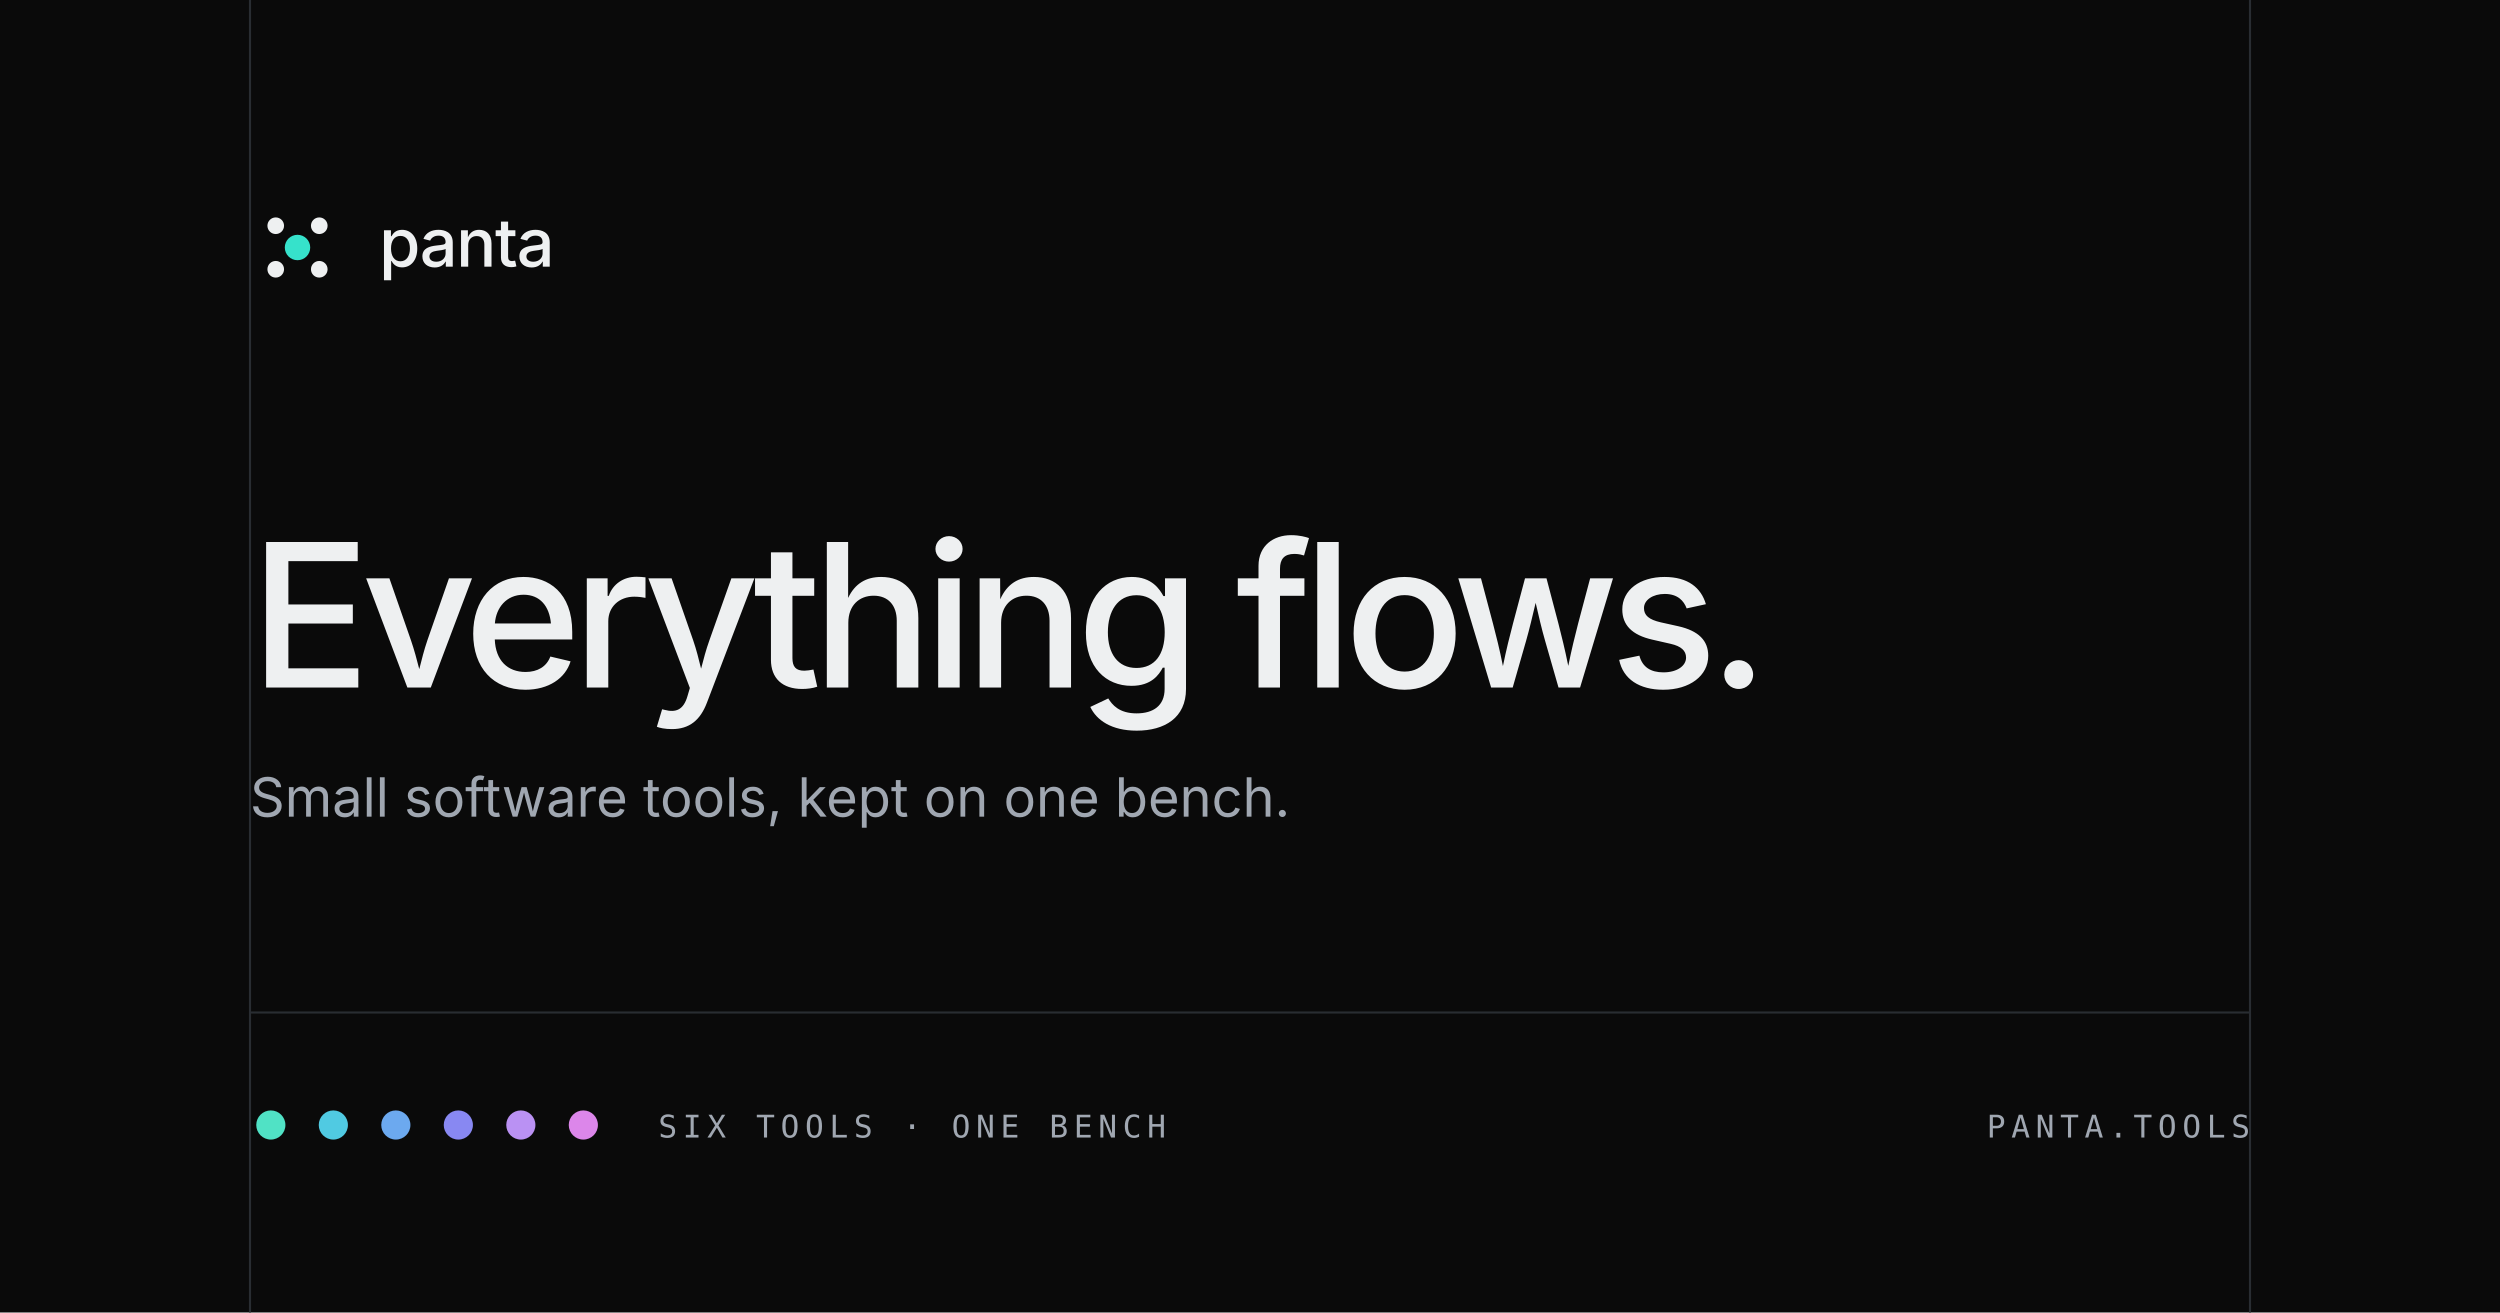
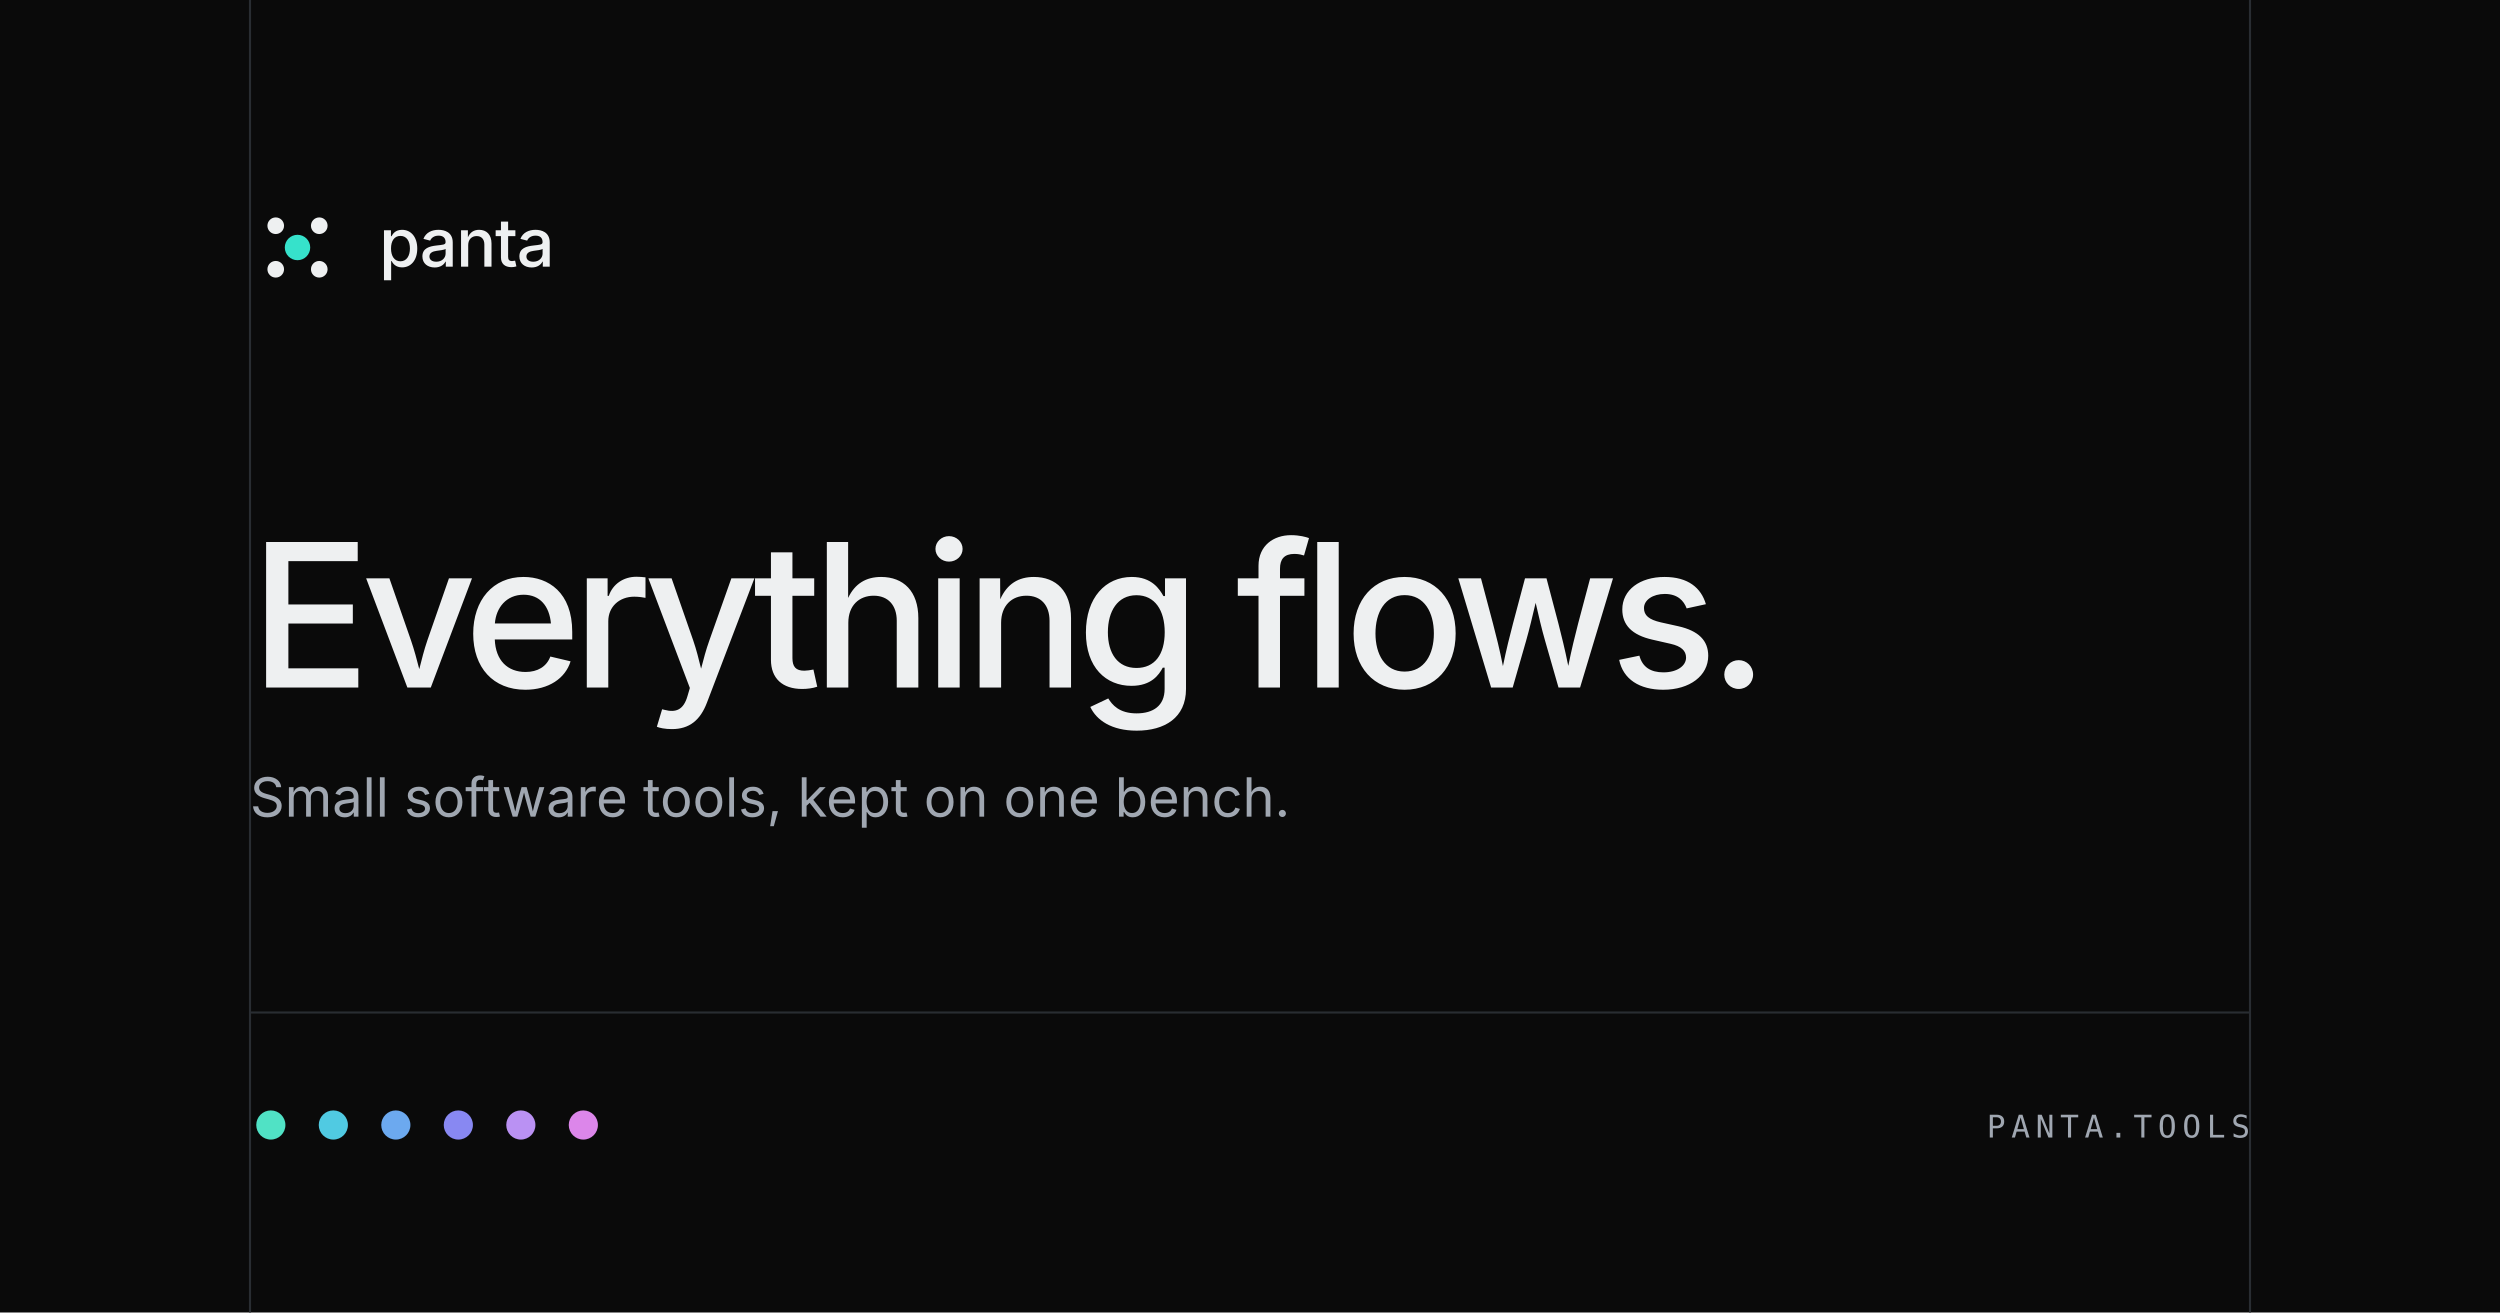
<svg xmlns="http://www.w3.org/2000/svg" viewBox="0 0 1200 630" width="1200" height="630" role="img" aria-label="Panta — everything flows">
  <rect width="1200" height="630" fill="#0A0A0A" />
  <g stroke="#292D32" stroke-width="1">
    <line x1="120" y1="0" x2="120" y2="630" />
    <line x1="1080" y1="0" x2="1080" y2="630" />
  </g>
  <g transform="translate(120 96) scale(1.9)" fill="#EEF0F1">
    <circle cx="6.5" cy="6.5" r="2.1" />
    <circle cx="17.5" cy="6.5" r="2.1" />
    <circle cx="6.5" cy="17.5" r="2.1" />
    <circle cx="17.5" cy="17.5" r="2.1" />
  </g>
  <circle cx="142.8" cy="118.8" r="6.1" fill="#36E2CB" />
  <text x="182" y="128" font-family="Inter, -apple-system, BlinkMacSystemFont, 'Segoe UI', sans-serif" font-size="32" font-weight="500" letter-spacing="-0.64" fill="#EEF0F1">panta</text>
  <text x="120" y="330" font-family="Inter, -apple-system, BlinkMacSystemFont, 'Segoe UI', sans-serif" font-size="96" font-weight="500" letter-spacing="-4.3" fill="#EEF0F1">Everything flows.</text>
  <text x="120" y="392" font-family="Inter, -apple-system, BlinkMacSystemFont, 'Segoe UI', sans-serif" font-size="26" font-weight="400" fill="#A0A7B1">Small software tools, kept on one bench.</text>
  <line x1="120" y1="486" x2="1080" y2="486" stroke="#292D32" stroke-width="1" />
  <g>
    <circle cx="130" cy="540" r="7" fill="#50E2C5" />
    <circle cx="160" cy="540" r="7" fill="#50CAE2" />
    <circle cx="190" cy="540" r="7" fill="#6CA9EF" />
    <circle cx="220" cy="540" r="7" fill="#8888F2" />
    <circle cx="250" cy="540" r="7" fill="#BA91F3" />
    <circle cx="280" cy="540" r="7" fill="#DC86EA" />
  </g>
-   <text x="316" y="546" font-family="'JetBrains Mono', ui-monospace, SFMono-Regular, Menlo, monospace" font-size="15" letter-spacing="2.7" fill="#A0A7B1">SIX TOOLS · ONE BENCH</text>
  <text x="1080" y="546" text-anchor="end" font-family="'JetBrains Mono', ui-monospace, SFMono-Regular, Menlo, monospace" font-size="15" letter-spacing="2.7" fill="#A0A7B1">PANTA.TOOLS</text>
</svg>
